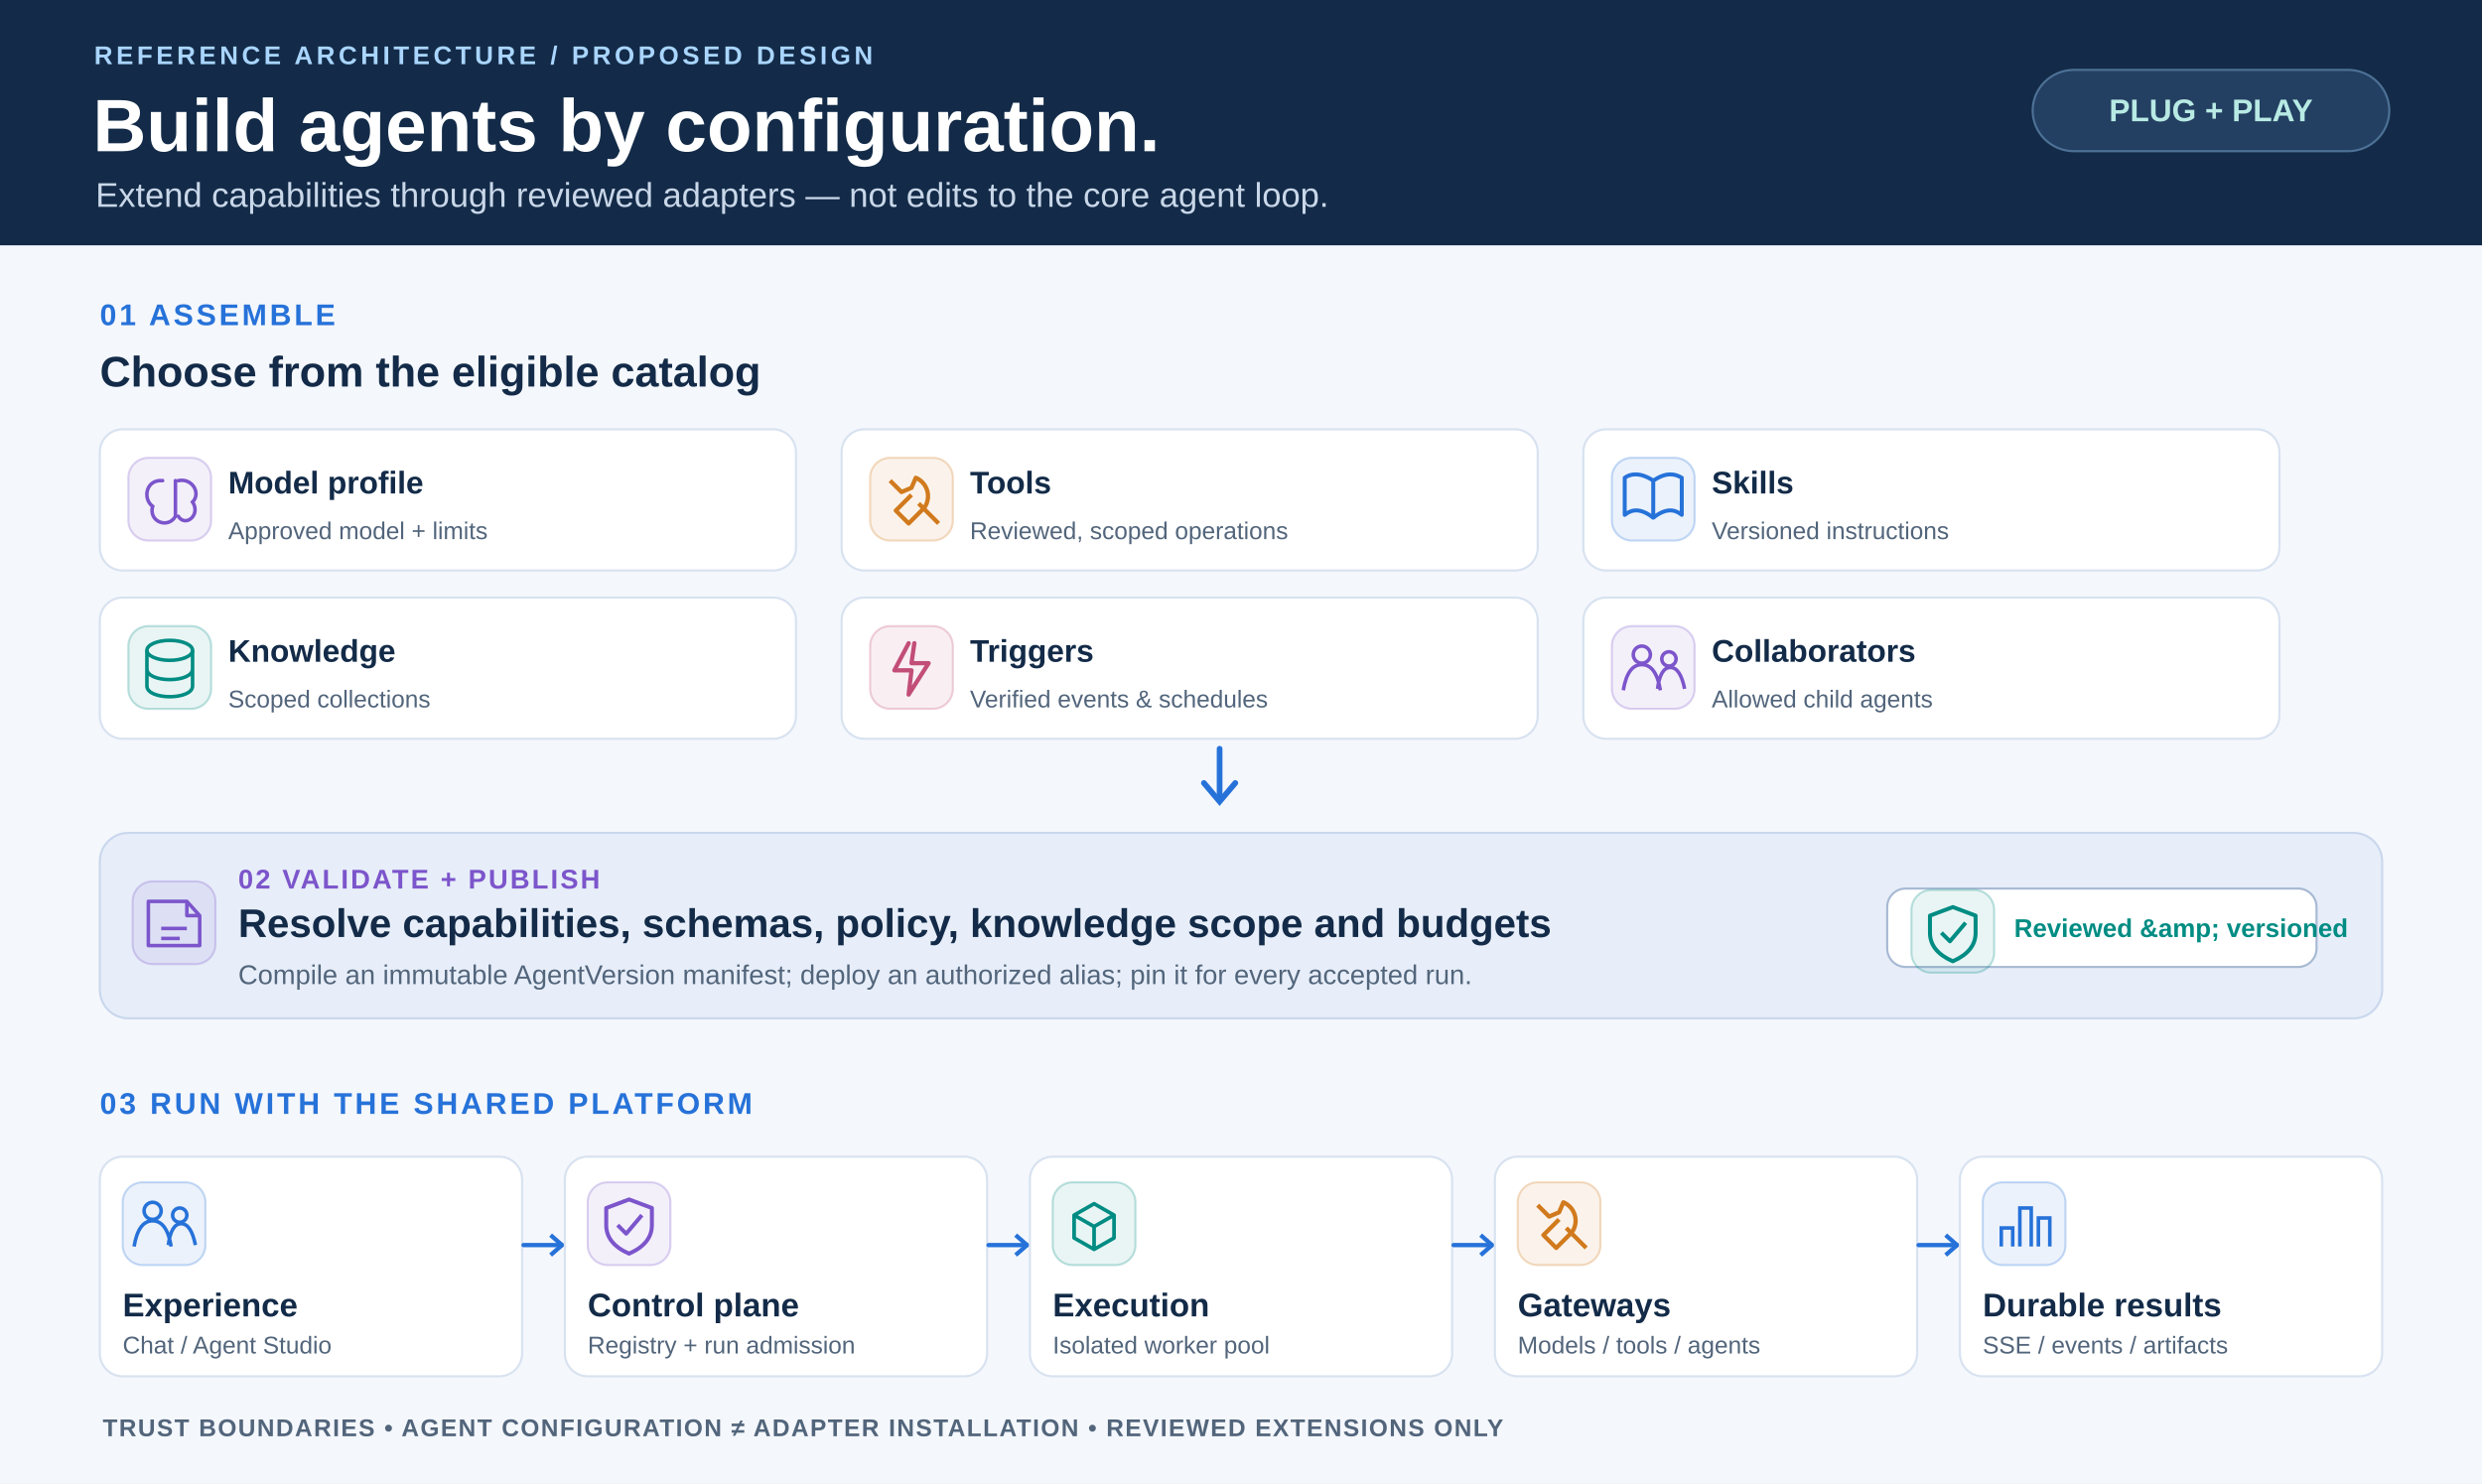
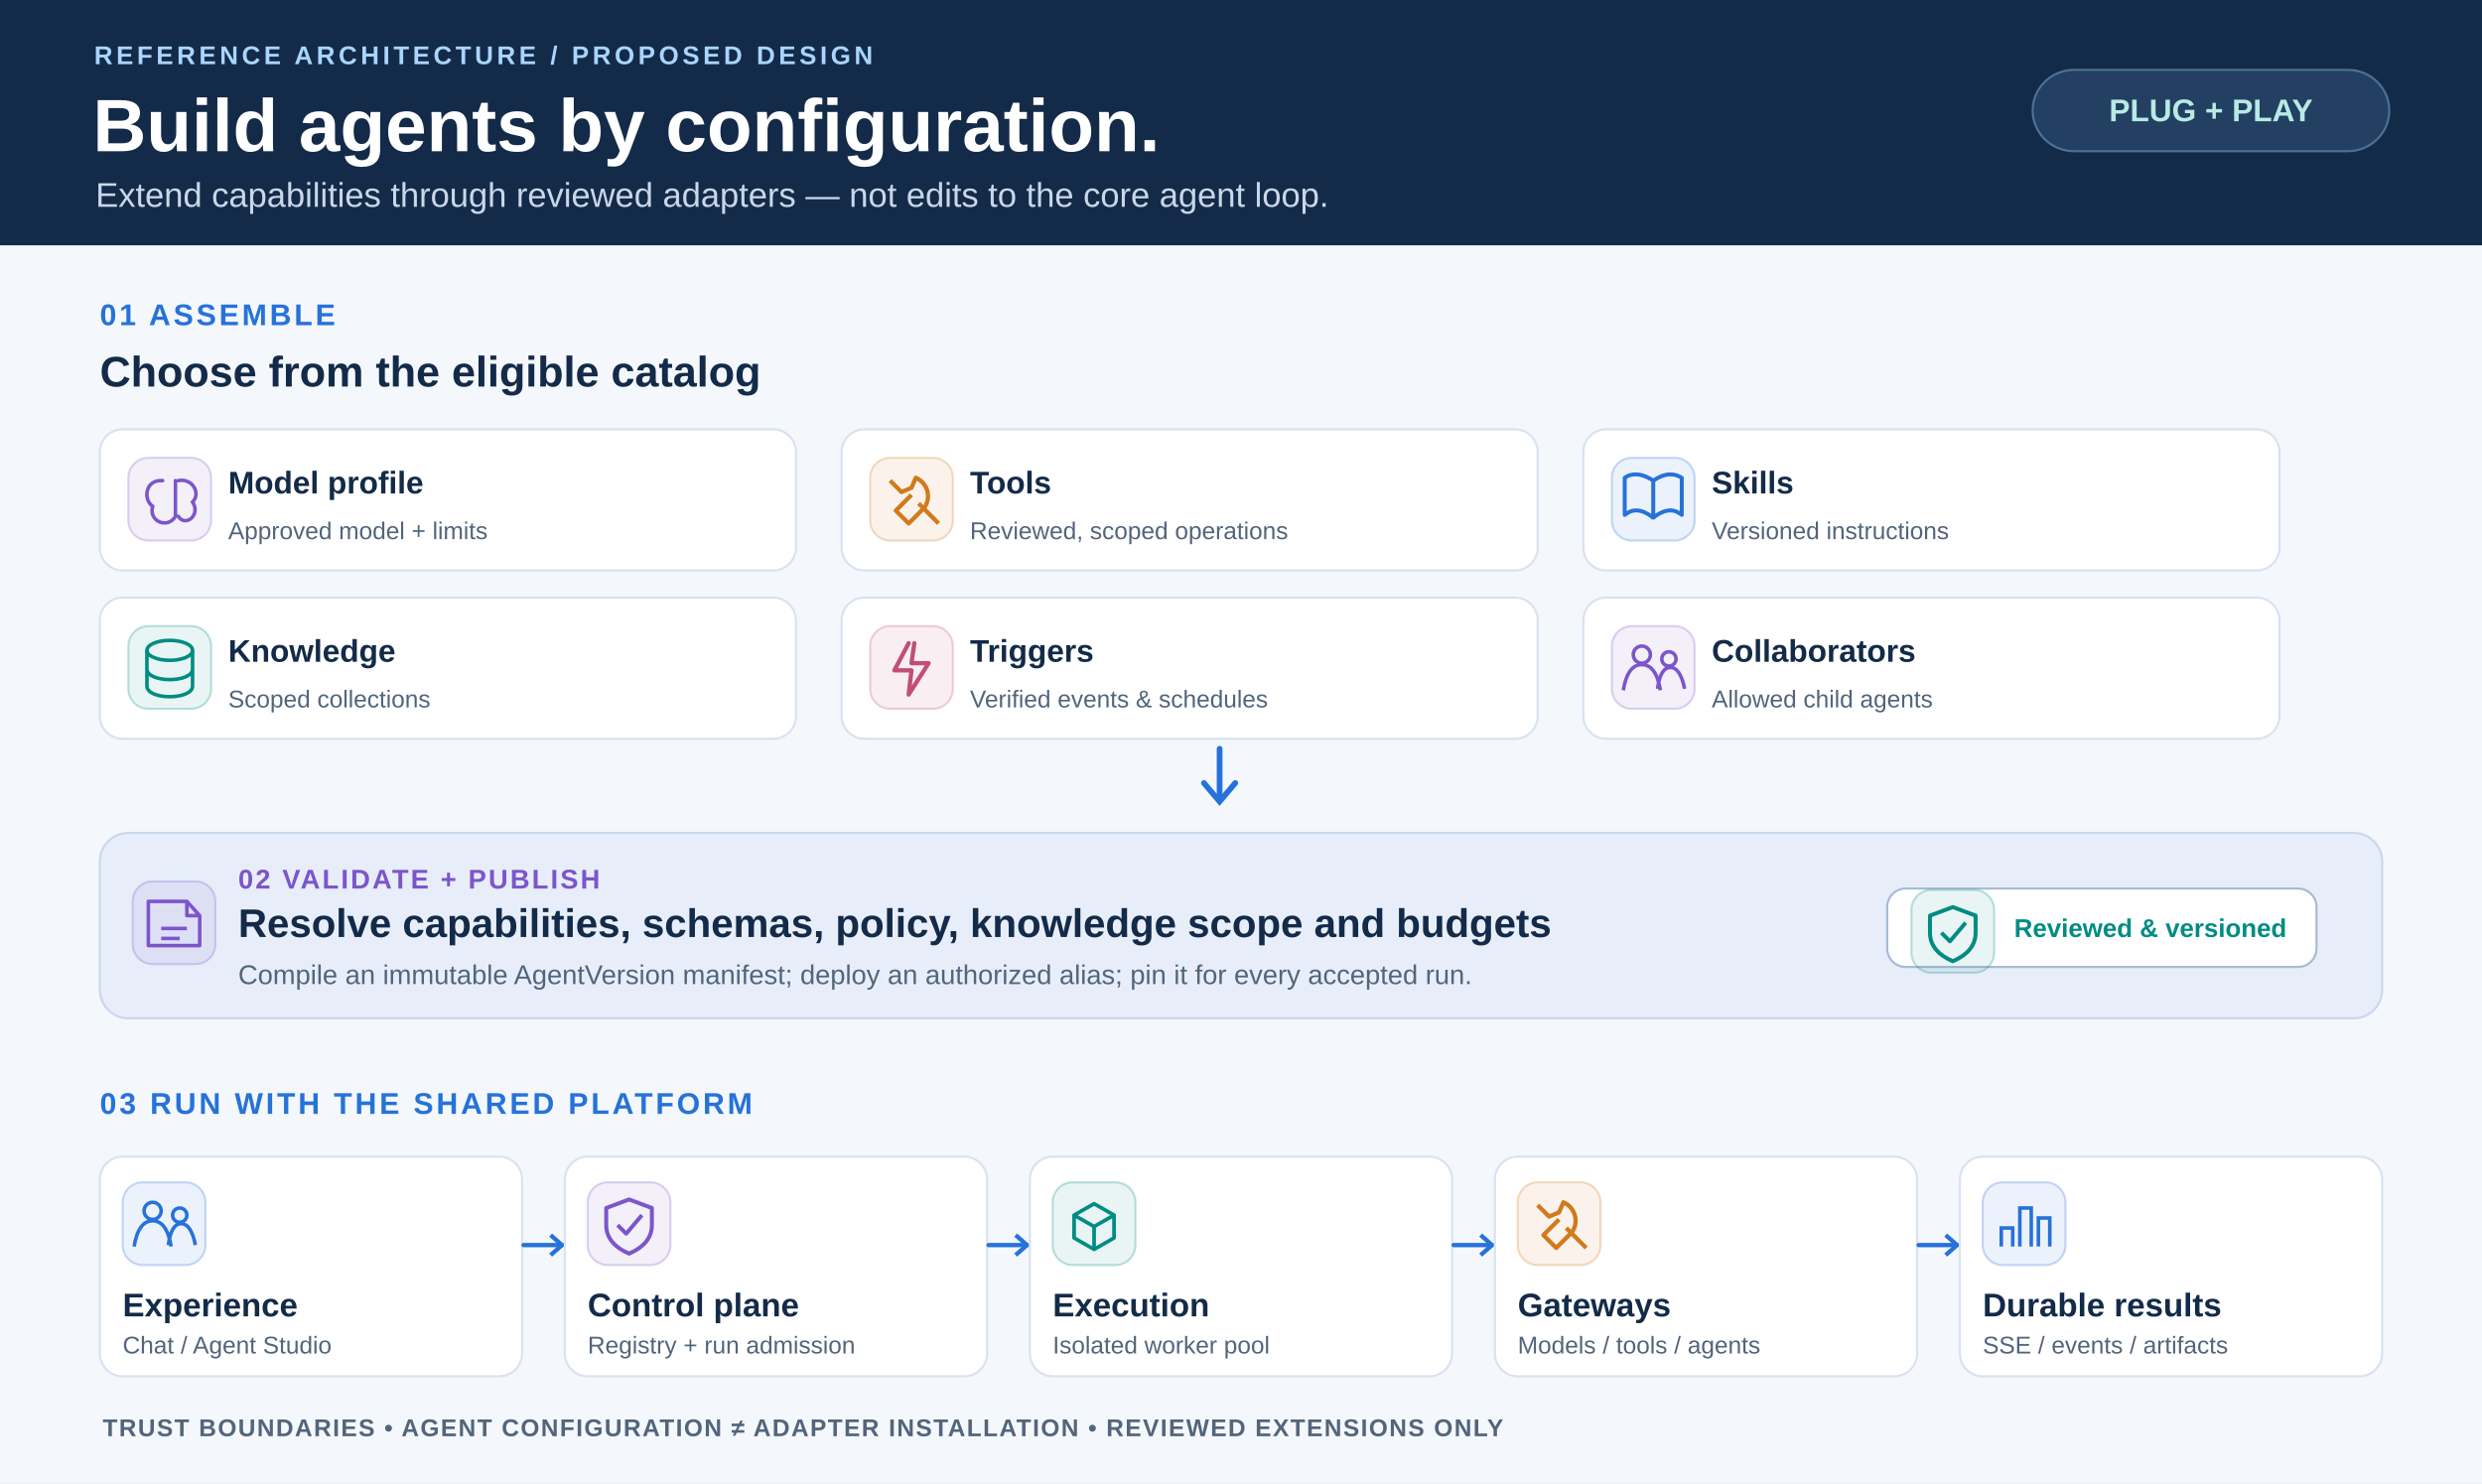
<svg xmlns="http://www.w3.org/2000/svg" viewBox="0 0 1740 1040" role="img" aria-labelledby="title desc">
  <rect x="0" y="0" width="1740" height="1040" rx="0" fill="#F4F7FC" stroke="none" stroke-width="1.5" />
  <rect x="0" y="0" width="1740" height="172" rx="0" fill="#132B48" stroke="none" stroke-width="1.5" />
  <text x="66" y="45" fill="#A9D5FF" font-family="Arial, Helvetica, sans-serif" font-size="18" font-weight="700" letter-spacing="2.5">REFERENCE ARCHITECTURE  /  PROPOSED DESIGN</text>
  <text x="65" y="106" fill="#FFFFFF" font-family="Arial, Helvetica, sans-serif" font-size="52" font-weight="700">Build agents by configuration.</text>
  <text x="67" y="145" fill="#C9D7E9" font-family="Arial, Helvetica, sans-serif" font-size="24" font-weight="500">Extend capabilities through reviewed adapters — not edits to the core agent loop.</text>
  <rect x="1425" y="49" width="250" height="57" rx="29" fill="#233F61" stroke="#4D7196" stroke-width="1.5" />
  <text x="1550" y="85" fill="#B8EAE4" font-family="Arial, Helvetica, sans-serif" font-size="22" font-weight="700" text-anchor="middle">PLUG + PLAY</text>
  <text x="70" y="228" fill="#2672D9" font-family="Arial, Helvetica, sans-serif" font-size="21" font-weight="700" letter-spacing="2">01   ASSEMBLE</text>
  <text x="70" y="271" fill="#132B48" font-family="Arial, Helvetica, sans-serif" font-size="30" font-weight="700">Choose from the eligible catalog</text>
  <rect x="70" y="301" width="488" height="99" rx="16" fill="#FFFFFF" stroke="#D8E2F0" stroke-width="1.5" />
  <rect x="90" y="321" width="58" height="58" rx="14" fill="#7C55CB16" stroke="#7C55CB42" stroke-width="1.5" />
  <path d="M114 337c-12 -1 -14 13 -7 18 -3 11 11 16 16 7V337m2 0c10 -2 16 9 10 15 6 9-5 18-10 10" fill="none" stroke="#7C55CB" stroke-width="2.5" stroke-linecap="round" />
  <text x="160" y="346" fill="#132B48" font-family="Arial, Helvetica, sans-serif" font-size="22" font-weight="700">Model profile</text>
  <text x="160" y="378" fill="#52657B" font-family="Arial, Helvetica, sans-serif" font-size="17" font-weight="400">Approved model + limits</text>
  <rect x="590" y="301" width="488" height="99" rx="16" fill="#FFFFFF" stroke="#D8E2F0" stroke-width="1.5" />
  <rect x="610" y="321" width="58" height="58" rx="14" fill="#D17A1D16" stroke="#D17A1D42" stroke-width="1.5" />
  <path d="M624 337l8 8 7-3 3-7a14 14 0 0 1 6 21l-11 11 -9-9 11-11 M644 353l14 14" fill="none" stroke="#D17A1D" stroke-width="3" stroke-linejoin="round" />
  <text x="680" y="346" fill="#132B48" font-family="Arial, Helvetica, sans-serif" font-size="22" font-weight="700">Tools</text>
  <text x="680" y="378" fill="#52657B" font-family="Arial, Helvetica, sans-serif" font-size="17" font-weight="400">Reviewed, scoped operations</text>
  <rect x="1110" y="301" width="488" height="99" rx="16" fill="#FFFFFF" stroke="#D8E2F0" stroke-width="1.5" />
  <rect x="1130" y="321" width="58" height="58" rx="14" fill="#2672D916" stroke="#2672D942" stroke-width="1.5" />
  <path d="M1159 337v27m0-27c-9-6-16-5-20-2v26c5-4 11-5 20 2 9-7 15-6 20-2v-26c-5-3-11-4-20 2z" fill="none" stroke="#2672D9" stroke-width="2.8" stroke-linejoin="round" />
  <text x="1200" y="346" fill="#132B48" font-family="Arial, Helvetica, sans-serif" font-size="22" font-weight="700">Skills</text>
  <text x="1200" y="378" fill="#52657B" font-family="Arial, Helvetica, sans-serif" font-size="17" font-weight="400">Versioned instructions</text>
  <rect x="70" y="419" width="488" height="99" rx="16" fill="#FFFFFF" stroke="#D8E2F0" stroke-width="1.5" />
  <rect x="90" y="439" width="58" height="58" rx="14" fill="#008C8316" stroke="#008C8342" stroke-width="1.5" />
  <ellipse cx="119" cy="456" rx="16" ry="7" fill="none" stroke="#008C83" stroke-width="2.5" />
  <path d="M103 456v25c0 10 32 10 32 0v-25 M103 469c0 10 32 10 32 0" fill="none" stroke="#008C83" stroke-width="2.5" />
  <text x="160" y="464" fill="#132B48" font-family="Arial, Helvetica, sans-serif" font-size="22" font-weight="700">Knowledge</text>
  <text x="160" y="496" fill="#52657B" font-family="Arial, Helvetica, sans-serif" font-size="17" font-weight="400">Scoped collections</text>
  <rect x="590" y="419" width="488" height="99" rx="16" fill="#FFFFFF" stroke="#D8E2F0" stroke-width="1.5" />
  <rect x="610" y="439" width="58" height="58" rx="14" fill="#C24E7716" stroke="#C24E7742" stroke-width="1.5" />
  <path d="M637 451l-10 19h12l-2 17 14-22h-12l2-14" fill="none" stroke="#C24E77" stroke-width="3" stroke-linecap="round" stroke-linejoin="round" />
  <text x="680" y="464" fill="#132B48" font-family="Arial, Helvetica, sans-serif" font-size="22" font-weight="700">Triggers</text>
  <text x="680" y="496" fill="#52657B" font-family="Arial, Helvetica, sans-serif" font-size="17" font-weight="400">Verified events &amp; schedules</text>
  <rect x="1110" y="419" width="488" height="99" rx="16" fill="#FFFFFF" stroke="#D8E2F0" stroke-width="1.5" />
  <rect x="1130" y="439" width="58" height="58" rx="14" fill="#7C55CB16" stroke="#7C55CB42" stroke-width="1.5" />
  <circle cx="1151" cy="459" r="6" fill="none" stroke="#7C55CB" stroke-width="2.5" />
  <circle cx="1170" cy="462" r="5" fill="none" stroke="#7C55CB" stroke-width="2.5" />
  <path d="M1138 484q3-18 13-18t13 18 M1162 483q2-15 9-15t10 15" fill="none" stroke="#7C55CB" stroke-width="2.5" />
  <text x="1200" y="464" fill="#132B48" font-family="Arial, Helvetica, sans-serif" font-size="22" font-weight="700">Collaborators</text>
  <text x="1200" y="496" fill="#52657B" font-family="Arial, Helvetica, sans-serif" font-size="17" font-weight="400">Allowed child agents</text>
  <path d="M 855 525 L 855 558" fill="none" stroke="#2672D9" stroke-width="4" stroke-linecap="round" />
  <path d="M844 549l11 13 11-13" fill="none" stroke="#2672D9" stroke-width="4" stroke-linecap="round" />
  <rect x="70" y="584" width="1600" height="130" rx="20" fill="#E7EEF9" stroke="#C9D7ED" stroke-width="1.5" />
  <rect x="93" y="618" width="58" height="58" rx="14" fill="#7C55CB16" stroke="#7C55CB42" stroke-width="1.5" />
  <path d="M113 632h18l9 10v21h-36v-31h9 M131 632v10h9 M113 651h18 M113 658h13" fill="none" stroke="#7C55CB" stroke-width="2.5" stroke-linejoin="round" />
  <text x="167" y="623" fill="#7C55CB" font-family="Arial, Helvetica, sans-serif" font-size="19" font-weight="700" letter-spacing="1.5">02   VALIDATE + PUBLISH</text>
  <text x="167" y="657" fill="#132B48" font-family="Arial, Helvetica, sans-serif" font-size="28" font-weight="700">Resolve capabilities, schemas, policy, knowledge scope and budgets</text>
  <text x="167" y="690" fill="#52657B" font-family="Arial, Helvetica, sans-serif" font-size="19" font-weight="500">Compile an immutable AgentVersion manifest; deploy an authorized alias; pin it for every accepted run.</text>
  <rect x="1323" y="623" width="301" height="55" rx="13" fill="#FFFFFF" stroke="#A7B9D3" stroke-width="1.5" />
  <rect x="1340" y="624" width="58" height="58" rx="14" fill="#008C8316" stroke="#008C8342" stroke-width="1.5" />
  <path d="M1369 636l16 6v12q0 13-16 20Q1353 667 1353 654v-12z M1361 654l6 6 11-13" fill="none" stroke="#008C83" stroke-width="2.8" stroke-linejoin="round" />
-   <text x="1412" y="657" fill="#008C83" font-family="Arial, Helvetica, sans-serif" font-size="18" font-weight="700">Reviewed &amp;amp; versioned</text>
+   <text x="1412" y="657" fill="#008C83" font-family="Arial, Helvetica, sans-serif" font-size="18" font-weight="700">Reviewed &amp; versioned</text>
  <text x="70" y="781" fill="#2672D9" font-family="Arial, Helvetica, sans-serif" font-size="21" font-weight="700" letter-spacing="2">03   RUN WITH THE SHARED PLATFORM</text>
  <rect x="70" y="811" width="296" height="154" rx="16" fill="#FFFFFF" stroke="#D8E2F0" stroke-width="1.5" />
  <rect x="86" y="829" width="58" height="58" rx="14" fill="#2672D916" stroke="#2672D942" stroke-width="1.5" />
  <circle cx="107" cy="849" r="6" fill="none" stroke="#2672D9" stroke-width="2.5" />
  <circle cx="126" cy="852" r="5" fill="none" stroke="#2672D9" stroke-width="2.5" />
  <path d="M94 874q3-18 13-18t13 18 M118 873q2-15 9-15t10 15" fill="none" stroke="#2672D9" stroke-width="2.5" />
  <text x="86" y="923" fill="#132B48" font-family="Arial, Helvetica, sans-serif" font-size="23" font-weight="700">Experience</text>
  <text x="86" y="949" fill="#52657B" font-family="Arial, Helvetica, sans-serif" font-size="17" font-weight="500">Chat / Agent Studio</text>
  <path d="M 367 873 L 394 873" fill="none" stroke="#2672D9" stroke-width="3" stroke-linecap="round" />
  <path d="M386 866l8 7-8 7" stroke="#2672D9" stroke-width="3" fill="none" />
  <rect x="396" y="811" width="296" height="154" rx="16" fill="#FFFFFF" stroke="#D8E2F0" stroke-width="1.5" />
  <rect x="412" y="829" width="58" height="58" rx="14" fill="#7C55CB16" stroke="#7C55CB42" stroke-width="1.5" />
  <path d="M441 841l16 6v12q0 13-16 20Q425 872 425 859v-12z M433 859l6 6 11-13" fill="none" stroke="#7C55CB" stroke-width="2.8" stroke-linejoin="round" />
  <text x="412" y="923" fill="#132B48" font-family="Arial, Helvetica, sans-serif" font-size="23" font-weight="700">Control plane</text>
  <text x="412" y="949" fill="#52657B" font-family="Arial, Helvetica, sans-serif" font-size="17" font-weight="500">Registry + run admission</text>
  <path d="M 693 873 L 720 873" fill="none" stroke="#2672D9" stroke-width="3" stroke-linecap="round" />
  <path d="M712 866l8 7-8 7" stroke="#2672D9" stroke-width="3" fill="none" />
  <rect x="722" y="811" width="296" height="154" rx="16" fill="#FFFFFF" stroke="#D8E2F0" stroke-width="1.5" />
  <rect x="738" y="829" width="58" height="58" rx="14" fill="#008C8316" stroke="#008C8342" stroke-width="1.5" />
  <path d="M 767 844l14 8v16l-14 8 -14-8v-16z M 753 852l14 8 14-8 M 767 860v16" fill="none" stroke="#008C83" stroke-width="2.6" stroke-linejoin="round" />
  <text x="738" y="923" fill="#132B48" font-family="Arial, Helvetica, sans-serif" font-size="23" font-weight="700">Execution</text>
  <text x="738" y="949" fill="#52657B" font-family="Arial, Helvetica, sans-serif" font-size="17" font-weight="500">Isolated worker pool</text>
  <path d="M 1019 873 L 1046 873" fill="none" stroke="#2672D9" stroke-width="3" stroke-linecap="round" />
  <path d="M1038 866l8 7-8 7" stroke="#2672D9" stroke-width="3" fill="none" />
  <rect x="1048" y="811" width="296" height="154" rx="16" fill="#FFFFFF" stroke="#D8E2F0" stroke-width="1.5" />
  <rect x="1064" y="829" width="58" height="58" rx="14" fill="#D17A1D16" stroke="#D17A1D42" stroke-width="1.5" />
  <path d="M1078 845l8 8 7-3 3-7a14 14 0 0 1 6 21l-11 11 -9-9 11-11 M1098 861l14 14" fill="none" stroke="#D17A1D" stroke-width="3" stroke-linejoin="round" />
  <text x="1064" y="923" fill="#132B48" font-family="Arial, Helvetica, sans-serif" font-size="23" font-weight="700">Gateways</text>
  <text x="1064" y="949" fill="#52657B" font-family="Arial, Helvetica, sans-serif" font-size="17" font-weight="500">Models / tools / agents</text>
  <path d="M 1345 873 L 1372 873" fill="none" stroke="#2672D9" stroke-width="3" stroke-linecap="round" />
  <path d="M1364 866l8 7-8 7" stroke="#2672D9" stroke-width="3" fill="none" />
  <rect x="1374" y="811" width="296" height="154" rx="16" fill="#FFFFFF" stroke="#D8E2F0" stroke-width="1.5" />
  <rect x="1390" y="829" width="58" height="58" rx="14" fill="#2672D916" stroke="#2672D942" stroke-width="1.5" />
  <path d="M1403 874v-13h8v13 M1416 874v-27h8v27 M1429 874v-20h8v20" fill="none" stroke="#2672D9" stroke-width="2.5" />
  <text x="1390" y="923" fill="#132B48" font-family="Arial, Helvetica, sans-serif" font-size="23" font-weight="700">Durable results</text>
  <text x="1390" y="949" fill="#52657B" font-family="Arial, Helvetica, sans-serif" font-size="17" font-weight="500">SSE / events / artifacts</text>
  <text x="72" y="1007" fill="#52657B" font-family="Arial, Helvetica, sans-serif" font-size="17" font-weight="700" letter-spacing="1">TRUST BOUNDARIES • AGENT CONFIGURATION ≠ ADAPTER INSTALLATION • REVIEWED EXTENSIONS ONLY</text>
</svg>
